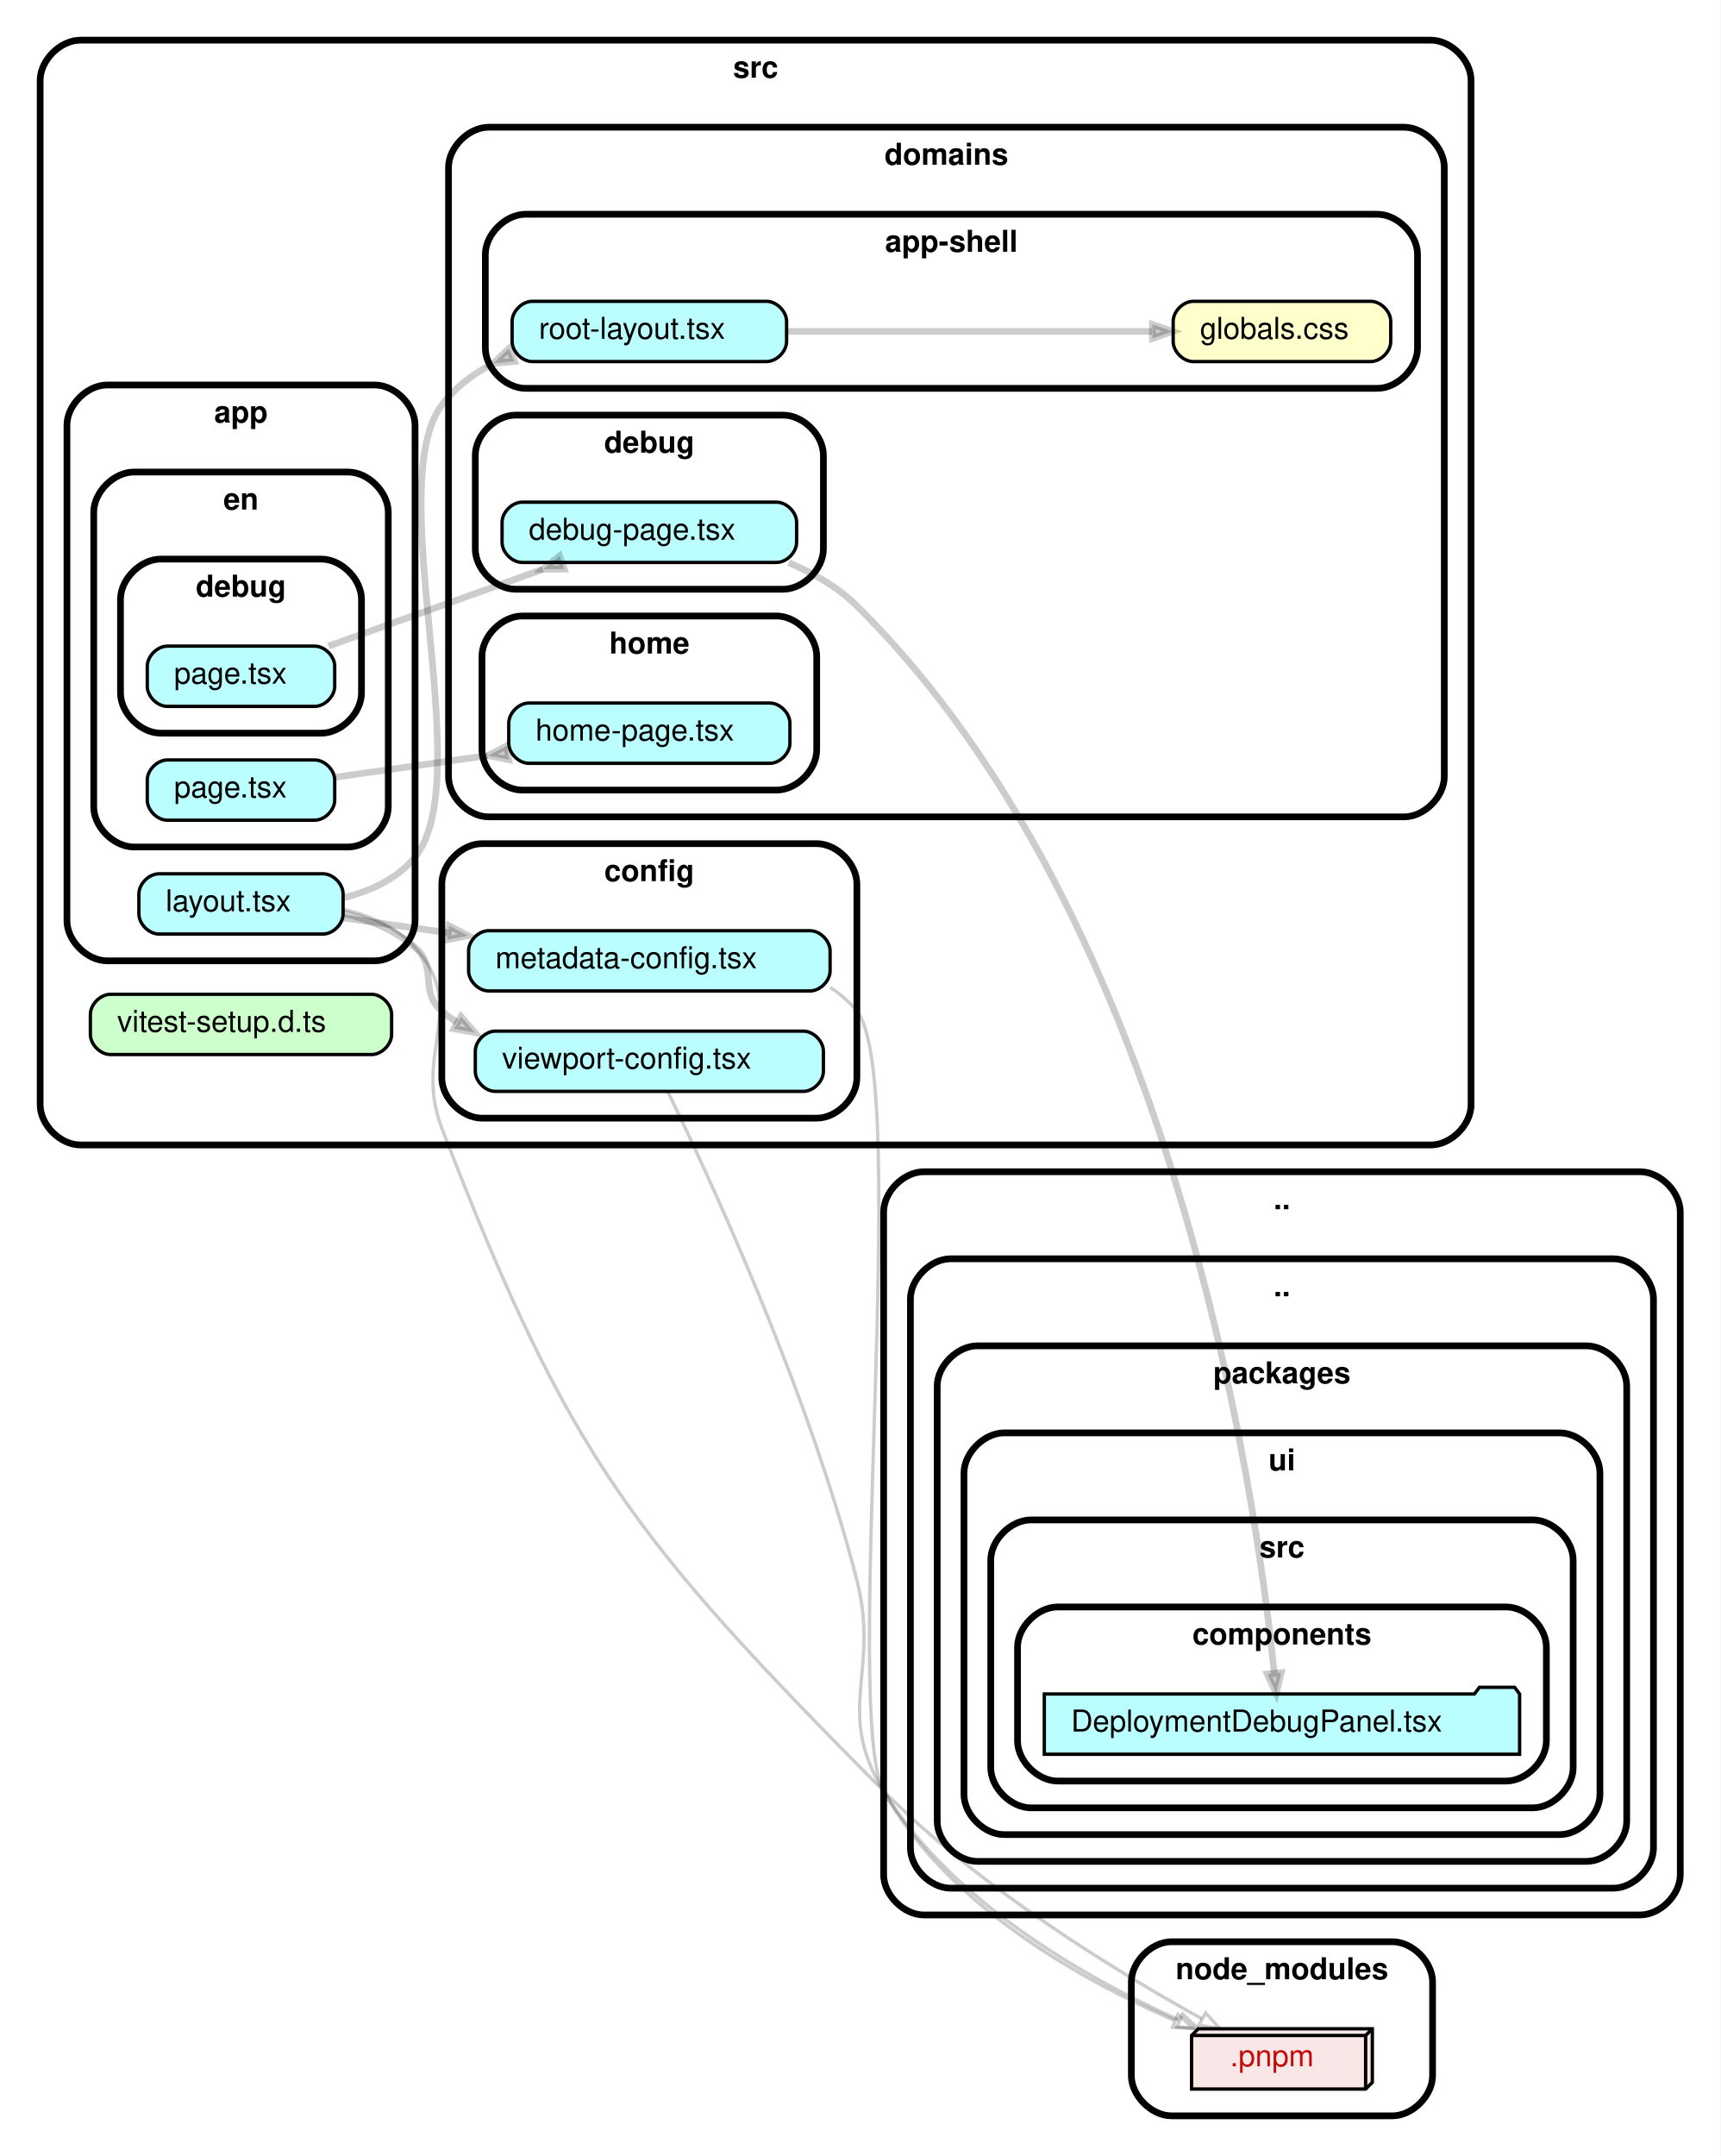
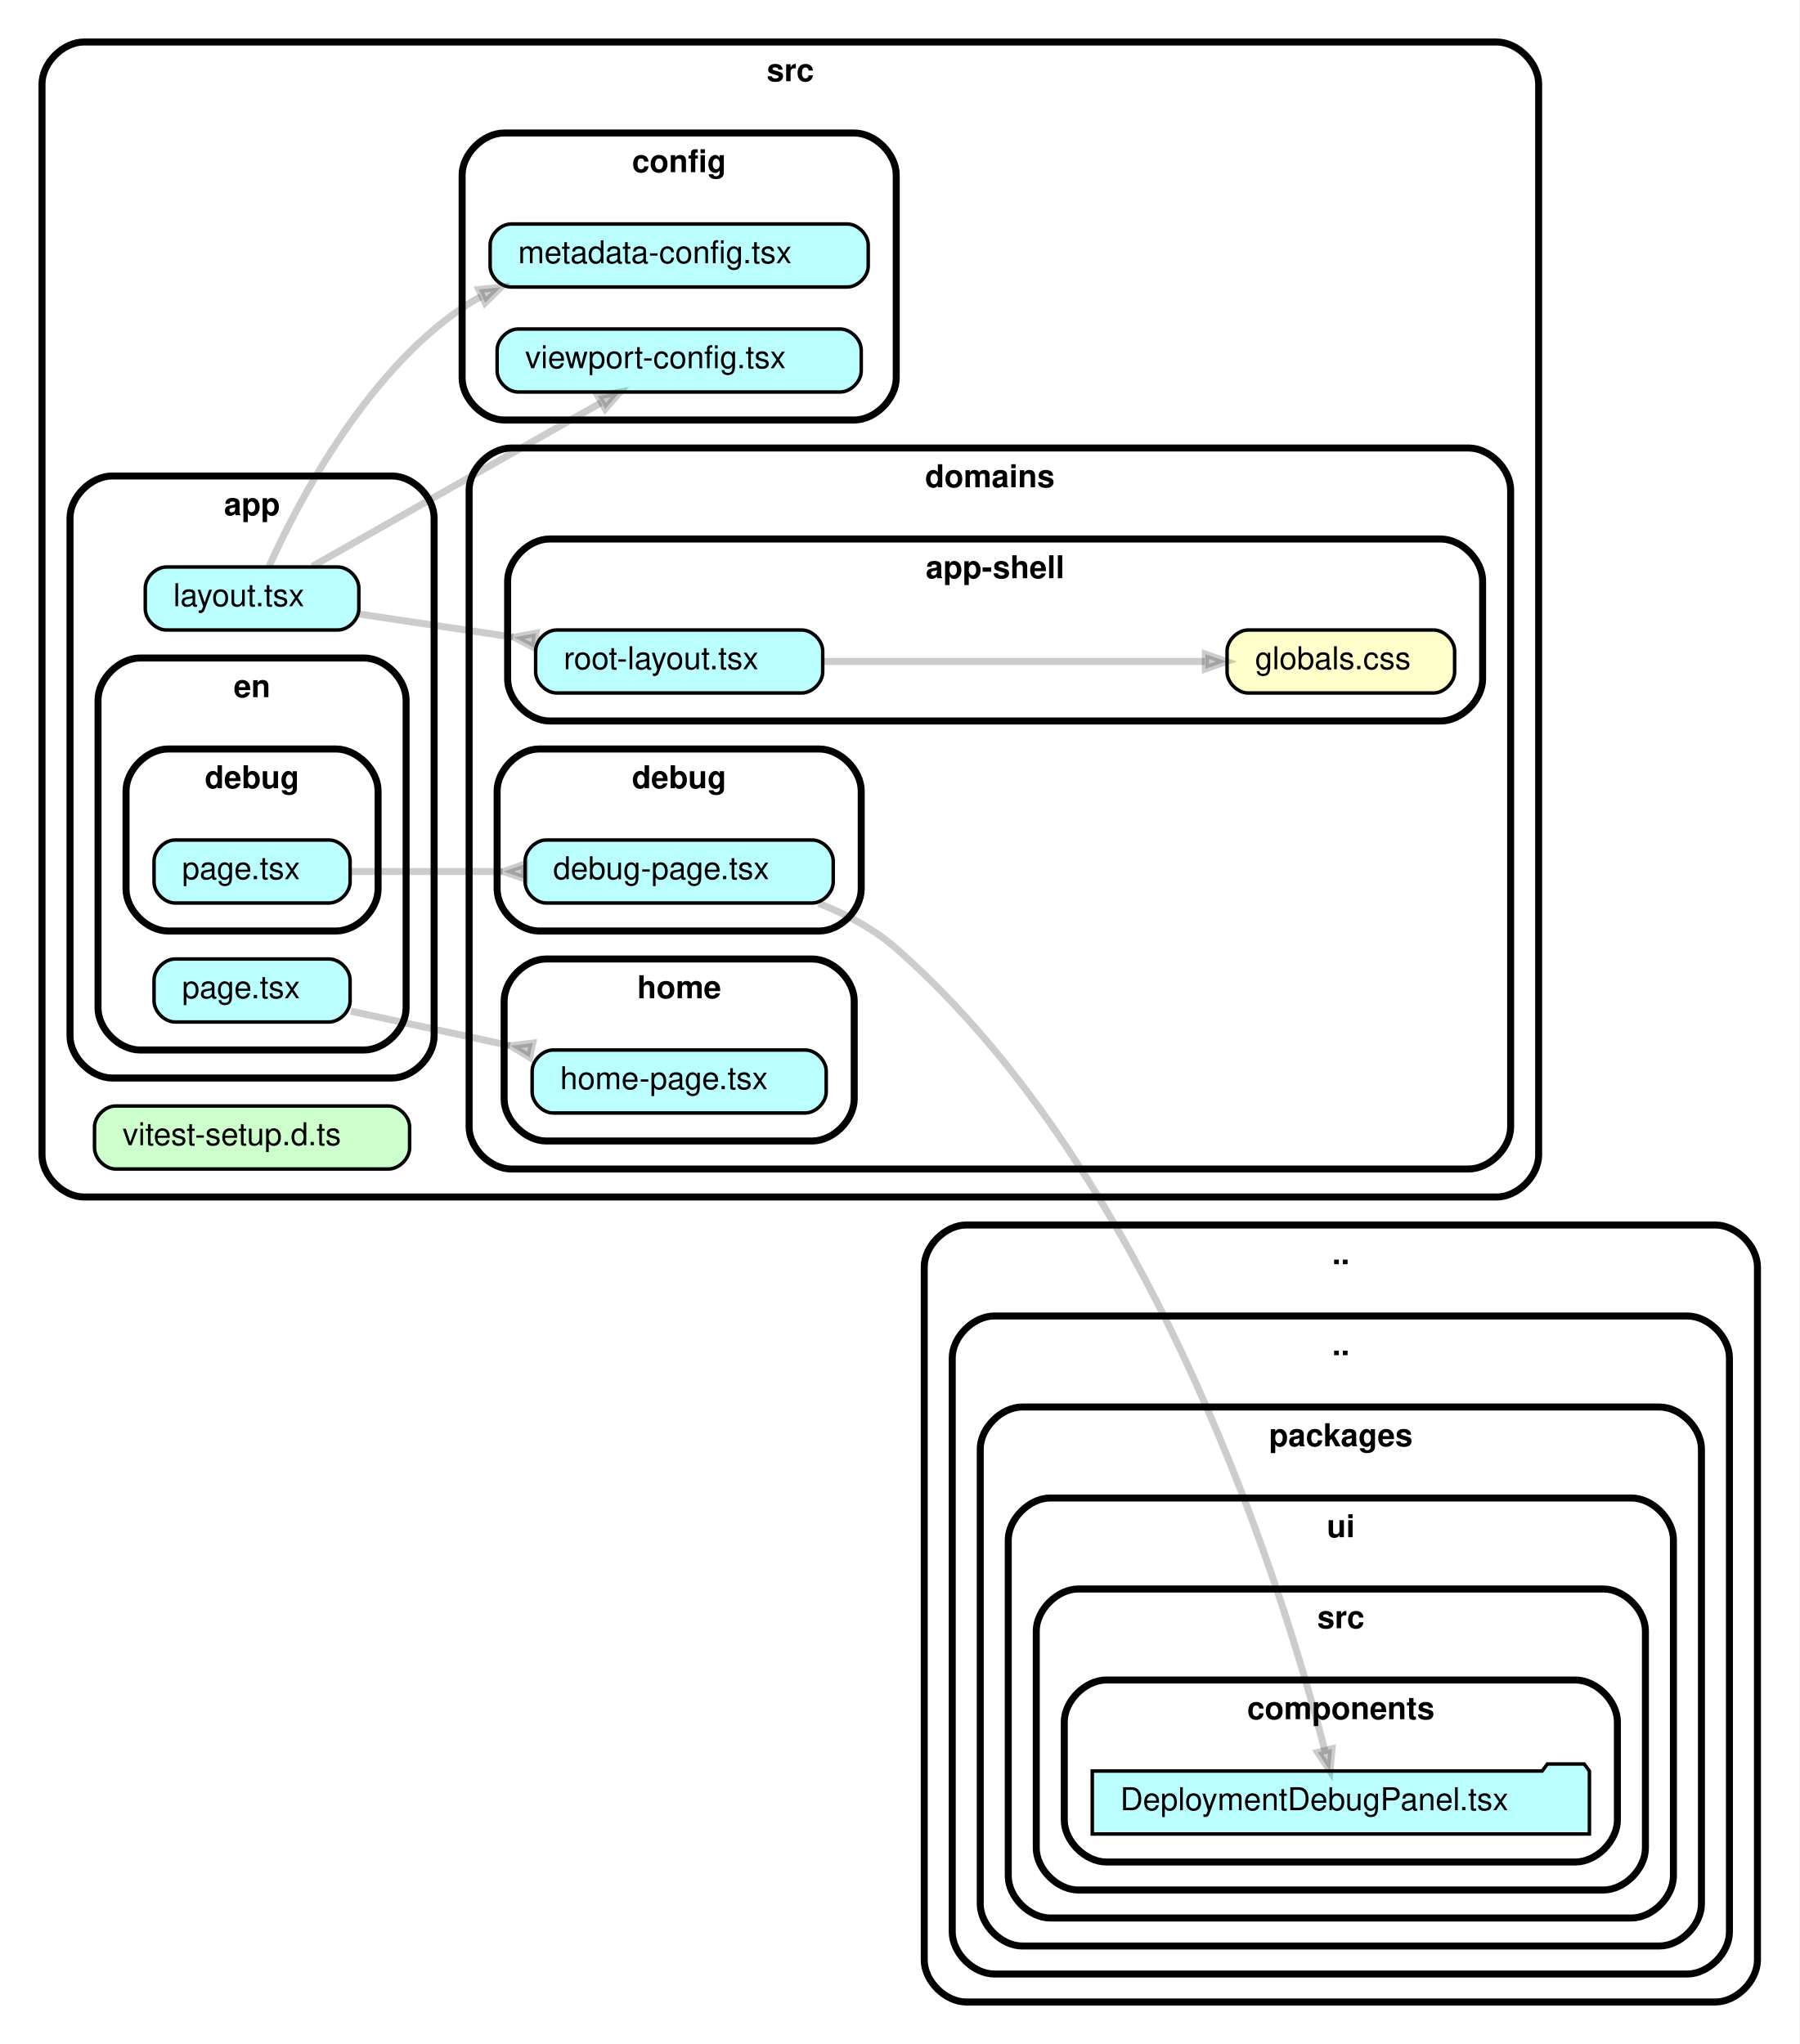
- <svg xmlns="http://www.w3.org/2000/svg" xmlns:xlink="http://www.w3.org/1999/xlink" width="514pt" height="644pt" viewBox="0.00 0.00 514.00 644.00">
-   <g id="graph0" class="graph" transform="scale(1 1) rotate(0) translate(4 640)">
-     <polygon fill="white" stroke="transparent" points="-4,4 -4,-640 510,-640 510,4 -4,4" />
+ <svg xmlns="http://www.w3.org/2000/svg" xmlns:xlink="http://www.w3.org/1999/xlink" width="514pt" height="584pt" viewBox="0.00 0.00 514.00 584.00">
+   <g id="graph0" class="graph" transform="scale(1 1) rotate(0) translate(4 580)">
+     <polygon fill="white" stroke="transparent" points="-4,4 -4,-580 510,-580 510,4 -4,4" />
    <g id="clust1" class="cluster">
-       <path fill="#ffffff" stroke="black" stroke-width="2" d="M272,-68C272,-68 486,-68 486,-68 492,-68 498,-74 498,-80 498,-80 498,-278 498,-278 498,-284 492,-290 486,-290 486,-290 272,-290 272,-290 266,-290 260,-284 260,-278 260,-278 260,-80 260,-80 260,-74 266,-68 272,-68" />
-       <text text-anchor="middle" x="379" y="-278.8" font-family="Helvetica,sans-Serif" font-weight="bold" font-size="9.00">..</text>
+       <path fill="#ffffff" stroke="black" stroke-width="2" d="M272,-8C272,-8 486,-8 486,-8 492,-8 498,-14 498,-20 498,-20 498,-218 498,-218 498,-224 492,-230 486,-230 486,-230 272,-230 272,-230 266,-230 260,-224 260,-218 260,-218 260,-20 260,-20 260,-14 266,-8 272,-8" />
+       <text text-anchor="middle" x="379" y="-218.8" font-family="Helvetica,sans-Serif" font-weight="bold" font-size="9.00">..</text>
    </g>
    <g id="clust2" class="cluster">
-       <path fill="#ffffff" stroke="black" stroke-width="2" d="M280,-76C280,-76 478,-76 478,-76 484,-76 490,-82 490,-88 490,-88 490,-252 490,-252 490,-258 484,-264 478,-264 478,-264 280,-264 280,-264 274,-264 268,-258 268,-252 268,-252 268,-88 268,-88 268,-82 274,-76 280,-76" />
-       <text text-anchor="middle" x="379" y="-252.8" font-family="Helvetica,sans-Serif" font-weight="bold" font-size="9.00">..</text>
+       <path fill="#ffffff" stroke="black" stroke-width="2" d="M280,-16C280,-16 478,-16 478,-16 484,-16 490,-22 490,-28 490,-28 490,-192 490,-192 490,-198 484,-204 478,-204 478,-204 280,-204 280,-204 274,-204 268,-198 268,-192 268,-192 268,-28 268,-28 268,-22 274,-16 280,-16" />
+       <text text-anchor="middle" x="379" y="-192.8" font-family="Helvetica,sans-Serif" font-weight="bold" font-size="9.00">..</text>
    </g>
    <g id="clust3" class="cluster">
-       <path fill="#ffffff" stroke="black" stroke-width="2" d="M288,-84C288,-84 470,-84 470,-84 476,-84 482,-90 482,-96 482,-96 482,-226 482,-226 482,-232 476,-238 470,-238 470,-238 288,-238 288,-238 282,-238 276,-232 276,-226 276,-226 276,-96 276,-96 276,-90 282,-84 288,-84" />
-       <text text-anchor="middle" x="379" y="-226.8" font-family="Helvetica,sans-Serif" font-weight="bold" font-size="9.00">packages</text>
+       <path fill="#ffffff" stroke="black" stroke-width="2" d="M288,-24C288,-24 470,-24 470,-24 476,-24 482,-30 482,-36 482,-36 482,-166 482,-166 482,-172 476,-178 470,-178 470,-178 288,-178 288,-178 282,-178 276,-172 276,-166 276,-166 276,-36 276,-36 276,-30 282,-24 288,-24" />
+       <text text-anchor="middle" x="379" y="-166.8" font-family="Helvetica,sans-Serif" font-weight="bold" font-size="9.00">packages</text>
    </g>
    <g id="clust4" class="cluster">
-       <path fill="#ffffff" stroke="black" stroke-width="2" d="M296,-92C296,-92 462,-92 462,-92 468,-92 474,-98 474,-104 474,-104 474,-200 474,-200 474,-206 468,-212 462,-212 462,-212 296,-212 296,-212 290,-212 284,-206 284,-200 284,-200 284,-104 284,-104 284,-98 290,-92 296,-92" />
-       <text text-anchor="middle" x="379" y="-200.8" font-family="Helvetica,sans-Serif" font-weight="bold" font-size="9.00">ui</text>
+       <path fill="#ffffff" stroke="black" stroke-width="2" d="M296,-32C296,-32 462,-32 462,-32 468,-32 474,-38 474,-44 474,-44 474,-140 474,-140 474,-146 468,-152 462,-152 462,-152 296,-152 296,-152 290,-152 284,-146 284,-140 284,-140 284,-44 284,-44 284,-38 290,-32 296,-32" />
+       <text text-anchor="middle" x="379" y="-140.8" font-family="Helvetica,sans-Serif" font-weight="bold" font-size="9.00">ui</text>
    </g>
    <g id="clust5" class="cluster">
-       <path fill="#ffffff" stroke="black" stroke-width="2" d="M304,-100C304,-100 454,-100 454,-100 460,-100 466,-106 466,-112 466,-112 466,-174 466,-174 466,-180 460,-186 454,-186 454,-186 304,-186 304,-186 298,-186 292,-180 292,-174 292,-174 292,-112 292,-112 292,-106 298,-100 304,-100" />
-       <text text-anchor="middle" x="379" y="-174.8" font-family="Helvetica,sans-Serif" font-weight="bold" font-size="9.00">src</text>
+       <path fill="#ffffff" stroke="black" stroke-width="2" d="M304,-40C304,-40 454,-40 454,-40 460,-40 466,-46 466,-52 466,-52 466,-114 466,-114 466,-120 460,-126 454,-126 454,-126 304,-126 304,-126 298,-126 292,-120 292,-114 292,-114 292,-52 292,-52 292,-46 298,-40 304,-40" />
+       <text text-anchor="middle" x="379" y="-114.8" font-family="Helvetica,sans-Serif" font-weight="bold" font-size="9.00">src</text>
    </g>
    <g id="clust6" class="cluster">
-       <path fill="#ffffff" stroke="black" stroke-width="2" d="M312,-108C312,-108 446,-108 446,-108 452,-108 458,-114 458,-120 458,-120 458,-148 458,-148 458,-154 452,-160 446,-160 446,-160 312,-160 312,-160 306,-160 300,-154 300,-148 300,-148 300,-120 300,-120 300,-114 306,-108 312,-108" />
-       <text text-anchor="middle" x="379" y="-148.8" font-family="Helvetica,sans-Serif" font-weight="bold" font-size="9.00">components</text>
+       <path fill="#ffffff" stroke="black" stroke-width="2" d="M312,-48C312,-48 446,-48 446,-48 452,-48 458,-54 458,-60 458,-60 458,-88 458,-88 458,-94 452,-100 446,-100 446,-100 312,-100 312,-100 306,-100 300,-94 300,-88 300,-88 300,-60 300,-60 300,-54 306,-48 312,-48" />
+       <text text-anchor="middle" x="379" y="-88.8" font-family="Helvetica,sans-Serif" font-weight="bold" font-size="9.00">components</text>
    </g>
    <g id="clust7" class="cluster">
-       <path fill="#ffffff" stroke="black" stroke-width="2" d="M346,-8C346,-8 412,-8 412,-8 418,-8 424,-14 424,-20 424,-20 424,-48 424,-48 424,-54 418,-60 412,-60 412,-60 346,-60 346,-60 340,-60 334,-54 334,-48 334,-48 334,-20 334,-20 334,-14 340,-8 346,-8" />
-       <text text-anchor="middle" x="379" y="-48.8" font-family="Helvetica,sans-Serif" font-weight="bold" font-size="9.00">node_modules</text>
+       <path fill="#ffffff" stroke="black" stroke-width="2" d="M20,-238C20,-238 423.5,-238 423.5,-238 429.5,-238 435.5,-244 435.5,-250 435.5,-250 435.5,-556 435.5,-556 435.5,-562 429.5,-568 423.5,-568 423.5,-568 20,-568 20,-568 14,-568 8,-562 8,-556 8,-556 8,-250 8,-250 8,-244 14,-238 20,-238" />
+       <text text-anchor="middle" x="221.75" y="-556.8" font-family="Helvetica,sans-Serif" font-weight="bold" font-size="9.00">src</text>
    </g>
    <g id="clust8" class="cluster">
-       <path fill="#ffffff" stroke="black" stroke-width="2" d="M20,-298C20,-298 423.5,-298 423.5,-298 429.5,-298 435.5,-304 435.5,-310 435.5,-310 435.5,-616 435.5,-616 435.5,-622 429.5,-628 423.5,-628 423.5,-628 20,-628 20,-628 14,-628 8,-622 8,-616 8,-616 8,-310 8,-310 8,-304 14,-298 20,-298" />
-       <text text-anchor="middle" x="221.75" y="-616.8" font-family="Helvetica,sans-Serif" font-weight="bold" font-size="9.00">src</text>
+       <path fill="#ffffff" stroke="black" stroke-width="2" d="M28,-272C28,-272 108,-272 108,-272 114,-272 120,-278 120,-284 120,-284 120,-432 120,-432 120,-438 114,-444 108,-444 108,-444 28,-444 28,-444 22,-444 16,-438 16,-432 16,-432 16,-284 16,-284 16,-278 22,-272 28,-272" />
+       <text text-anchor="middle" x="68" y="-432.8" font-family="Helvetica,sans-Serif" font-weight="bold" font-size="9.00">app</text>
    </g>
    <g id="clust9" class="cluster">
-       <path fill="#ffffff" stroke="black" stroke-width="2" d="M28,-353C28,-353 108,-353 108,-353 114,-353 120,-359 120,-365 120,-365 120,-513 120,-513 120,-519 114,-525 108,-525 108,-525 28,-525 28,-525 22,-525 16,-519 16,-513 16,-513 16,-365 16,-365 16,-359 22,-353 28,-353" />
-       <text text-anchor="middle" x="68" y="-513.8" font-family="Helvetica,sans-Serif" font-weight="bold" font-size="9.00">app</text>
+       <path fill="#ffffff" stroke="black" stroke-width="2" d="M36,-280C36,-280 100,-280 100,-280 106,-280 112,-286 112,-292 112,-292 112,-380 112,-380 112,-386 106,-392 100,-392 100,-392 36,-392 36,-392 30,-392 24,-386 24,-380 24,-380 24,-292 24,-292 24,-286 30,-280 36,-280" />
+       <text text-anchor="middle" x="68" y="-380.8" font-family="Helvetica,sans-Serif" font-weight="bold" font-size="9.00">en</text>
    </g>
    <g id="clust10" class="cluster">
-       <path fill="#ffffff" stroke="black" stroke-width="2" d="M36,-387C36,-387 100,-387 100,-387 106,-387 112,-393 112,-399 112,-399 112,-487 112,-487 112,-493 106,-499 100,-499 100,-499 36,-499 36,-499 30,-499 24,-493 24,-487 24,-487 24,-399 24,-399 24,-393 30,-387 36,-387" />
-       <text text-anchor="middle" x="68" y="-487.8" font-family="Helvetica,sans-Serif" font-weight="bold" font-size="9.00">en</text>
+       <path fill="#ffffff" stroke="black" stroke-width="2" d="M44,-314C44,-314 92,-314 92,-314 98,-314 104,-320 104,-326 104,-326 104,-354 104,-354 104,-360 98,-366 92,-366 92,-366 44,-366 44,-366 38,-366 32,-360 32,-354 32,-354 32,-326 32,-326 32,-320 38,-314 44,-314" />
+       <text text-anchor="middle" x="68" y="-354.8" font-family="Helvetica,sans-Serif" font-weight="bold" font-size="9.00">debug</text>
    </g>
    <g id="clust11" class="cluster">
-       <path fill="#ffffff" stroke="black" stroke-width="2" d="M44,-421C44,-421 92,-421 92,-421 98,-421 104,-427 104,-433 104,-433 104,-461 104,-461 104,-467 98,-473 92,-473 92,-473 44,-473 44,-473 38,-473 32,-467 32,-461 32,-461 32,-433 32,-433 32,-427 38,-421 44,-421" />
-       <text text-anchor="middle" x="68" y="-461.8" font-family="Helvetica,sans-Serif" font-weight="bold" font-size="9.00">debug</text>
+       <path fill="#ffffff" stroke="black" stroke-width="2" d="M140,-460C140,-460 240,-460 240,-460 246,-460 252,-466 252,-472 252,-472 252,-530 252,-530 252,-536 246,-542 240,-542 240,-542 140,-542 140,-542 134,-542 128,-536 128,-530 128,-530 128,-472 128,-472 128,-466 134,-460 140,-460" />
+       <text text-anchor="middle" x="190" y="-530.8" font-family="Helvetica,sans-Serif" font-weight="bold" font-size="9.00">config</text>
    </g>
    <g id="clust12" class="cluster">
-       <path fill="#ffffff" stroke="black" stroke-width="2" d="M140,-306C140,-306 240,-306 240,-306 246,-306 252,-312 252,-318 252,-318 252,-376 252,-376 252,-382 246,-388 240,-388 240,-388 140,-388 140,-388 134,-388 128,-382 128,-376 128,-376 128,-318 128,-318 128,-312 134,-306 140,-306" />
-       <text text-anchor="middle" x="190" y="-376.8" font-family="Helvetica,sans-Serif" font-weight="bold" font-size="9.00">config</text>
+       <path fill="#ffffff" stroke="black" stroke-width="2" d="M142,-246C142,-246 415.5,-246 415.5,-246 421.5,-246 427.5,-252 427.5,-258 427.5,-258 427.5,-440 427.5,-440 427.5,-446 421.5,-452 415.5,-452 415.5,-452 142,-452 142,-452 136,-452 130,-446 130,-440 130,-440 130,-258 130,-258 130,-252 136,-246 142,-246" />
+       <text text-anchor="middle" x="278.75" y="-440.8" font-family="Helvetica,sans-Serif" font-weight="bold" font-size="9.00">domains</text>
    </g>
    <g id="clust13" class="cluster">
-       <path fill="#ffffff" stroke="black" stroke-width="2" d="M142,-396C142,-396 415.5,-396 415.5,-396 421.5,-396 427.5,-402 427.5,-408 427.5,-408 427.5,-590 427.5,-590 427.5,-596 421.5,-602 415.5,-602 415.5,-602 142,-602 142,-602 136,-602 130,-596 130,-590 130,-590 130,-408 130,-408 130,-402 136,-396 142,-396" />
-       <text text-anchor="middle" x="278.75" y="-590.8" font-family="Helvetica,sans-Serif" font-weight="bold" font-size="9.00">domains</text>
+       <path fill="#ffffff" stroke="black" stroke-width="2" d="M153,-374C153,-374 407.5,-374 407.5,-374 413.5,-374 419.5,-380 419.5,-386 419.5,-386 419.5,-414 419.5,-414 419.5,-420 413.5,-426 407.5,-426 407.5,-426 153,-426 153,-426 147,-426 141,-420 141,-414 141,-414 141,-386 141,-386 141,-380 147,-374 153,-374" />
+       <text text-anchor="middle" x="280.25" y="-414.8" font-family="Helvetica,sans-Serif" font-weight="bold" font-size="9.00">app-shell</text>
    </g>
    <g id="clust14" class="cluster">
-       <path fill="#ffffff" stroke="black" stroke-width="2" d="M153,-524C153,-524 407.5,-524 407.5,-524 413.5,-524 419.5,-530 419.5,-536 419.5,-536 419.5,-564 419.5,-564 419.5,-570 413.5,-576 407.5,-576 407.5,-576 153,-576 153,-576 147,-576 141,-570 141,-564 141,-564 141,-536 141,-536 141,-530 147,-524 153,-524" />
-       <text text-anchor="middle" x="280.25" y="-564.8" font-family="Helvetica,sans-Serif" font-weight="bold" font-size="9.00">app-shell</text>
+       <path fill="#ffffff" stroke="black" stroke-width="2" d="M150,-314C150,-314 230,-314 230,-314 236,-314 242,-320 242,-326 242,-326 242,-354 242,-354 242,-360 236,-366 230,-366 230,-366 150,-366 150,-366 144,-366 138,-360 138,-354 138,-354 138,-326 138,-326 138,-320 144,-314 150,-314" />
+       <text text-anchor="middle" x="190" y="-354.8" font-family="Helvetica,sans-Serif" font-weight="bold" font-size="9.00">debug</text>
    </g>
    <g id="clust15" class="cluster">
-       <path fill="#ffffff" stroke="black" stroke-width="2" d="M150,-464C150,-464 230,-464 230,-464 236,-464 242,-470 242,-476 242,-476 242,-504 242,-504 242,-510 236,-516 230,-516 230,-516 150,-516 150,-516 144,-516 138,-510 138,-504 138,-504 138,-476 138,-476 138,-470 144,-464 150,-464" />
-       <text text-anchor="middle" x="190" y="-504.8" font-family="Helvetica,sans-Serif" font-weight="bold" font-size="9.00">debug</text>
-     </g>
-     <g id="clust16" class="cluster">
-       <path fill="#ffffff" stroke="black" stroke-width="2" d="M152,-404C152,-404 228,-404 228,-404 234,-404 240,-410 240,-416 240,-416 240,-444 240,-444 240,-450 234,-456 228,-456 228,-456 152,-456 152,-456 146,-456 140,-450 140,-444 140,-444 140,-416 140,-416 140,-410 146,-404 152,-404" />
-       <text text-anchor="middle" x="190" y="-444.8" font-family="Helvetica,sans-Serif" font-weight="bold" font-size="9.00">home</text>
+       <path fill="#ffffff" stroke="black" stroke-width="2" d="M152,-254C152,-254 228,-254 228,-254 234,-254 240,-260 240,-266 240,-266 240,-294 240,-294 240,-300 234,-306 228,-306 228,-306 152,-306 152,-306 146,-306 140,-300 140,-294 140,-294 140,-266 140,-266 140,-260 146,-254 152,-254" />
+       <text text-anchor="middle" x="190" y="-294.8" font-family="Helvetica,sans-Serif" font-weight="bold" font-size="9.00">home</text>
    </g>
    <g id="node1" class="node">
      <g id="a_node1">
        <a xlink:href="../../packages/ui/src/components/DeploymentDebugPanel.tsx" xlink:title="DeploymentDebugPanel.tsx">
-           <polygon fill="#bbfeff" stroke="black" points="450,-134 448.5,-136 438,-136 436.5,-134 308,-134 308,-116 450,-116 450,-134" />
-           <text text-anchor="start" x="316" y="-122.8" font-family="Helvetica,sans-Serif" font-size="9.00">DeploymentDebugPanel.tsx</text>
+           <polygon fill="#bbfeff" stroke="black" points="450,-74 448.5,-76 438,-76 436.5,-74 308,-74 308,-56 450,-56 450,-74" />
+           <text text-anchor="start" x="316" y="-62.8" font-family="Helvetica,sans-Serif" font-size="9.00">DeploymentDebugPanel.tsx</text>
        </a>
      </g>
    </g>
    <g id="node2" class="node">
      <g id="a_node2">
-         <a xlink:href="https://www.npmjs.com/package/.pnpm" xlink:title=".pnpm">
-           <polygon fill="#c40b0a" fill-opacity="0.102" stroke="black" points="406,-34 354,-34 352,-32 352,-16 404,-16 406,-18 406,-34" />
-           <polyline fill="none" stroke="black" points="404,-32 352,-32 " />
-           <polyline fill="none" stroke="black" points="404,-32 404,-16 " />
-           <polyline fill="none" stroke="black" points="404,-32 406,-34 " />
-           <text text-anchor="start" x="363.5" y="-22.8" font-family="Helvetica,sans-Serif" font-size="9.00" fill="#c40b0a">.pnpm</text>
+         <a xlink:href="src/app/en/debug/page.tsx" xlink:title="page.tsx">
+           <path fill="#bbfeff" stroke="black" d="M90,-340C90,-340 46,-340 46,-340 43,-340 40,-337 40,-334 40,-334 40,-328 40,-328 40,-325 43,-322 46,-322 46,-322 90,-322 90,-322 93,-322 96,-325 96,-328 96,-328 96,-334 96,-334 96,-337 93,-340 90,-340" />
+           <text text-anchor="start" x="48" y="-328.8" font-family="Helvetica,sans-Serif" font-size="9.00">page.tsx</text>
        </a>
      </g>
    </g>
    <g id="node3" class="node">
      <g id="a_node3">
-         <a xlink:href="src/app/en/debug/page.tsx" xlink:title="page.tsx">
-           <path fill="#bbfeff" stroke="black" d="M90,-447C90,-447 46,-447 46,-447 43,-447 40,-444 40,-441 40,-441 40,-435 40,-435 40,-432 43,-429 46,-429 46,-429 90,-429 90,-429 93,-429 96,-432 96,-435 96,-435 96,-441 96,-441 96,-444 93,-447 90,-447" />
-           <text text-anchor="start" x="48" y="-435.8" font-family="Helvetica,sans-Serif" font-size="9.00">page.tsx</text>
-         </a>
-       </g>
-     </g>
-     <g id="node4" class="node">
-       <g id="a_node4">
        <a xlink:href="src/domains/debug/debug-page.tsx" xlink:title="debug-page.tsx">
-           <path fill="#bbfeff" stroke="black" d="M228,-490C228,-490 152,-490 152,-490 149,-490 146,-487 146,-484 146,-484 146,-478 146,-478 146,-475 149,-472 152,-472 152,-472 228,-472 228,-472 231,-472 234,-475 234,-478 234,-478 234,-484 234,-484 234,-487 231,-490 228,-490" />
-           <text text-anchor="start" x="154" y="-478.8" font-family="Helvetica,sans-Serif" font-size="9.00">debug-page.tsx</text>
+           <path fill="#bbfeff" stroke="black" d="M228,-340C228,-340 152,-340 152,-340 149,-340 146,-337 146,-334 146,-334 146,-328 146,-328 146,-325 149,-322 152,-322 152,-322 228,-322 228,-322 231,-322 234,-325 234,-328 234,-328 234,-334 234,-334 234,-337 231,-340 228,-340" />
+           <text text-anchor="start" x="154" y="-328.8" font-family="Helvetica,sans-Serif" font-size="9.00">debug-page.tsx</text>
        </a>
      </g>
    </g>
    <g id="edge1" class="edge">
-       <path fill="none" stroke="#000000" stroke-width="2" stroke-opacity="0.2" d="M94.16,-447.01C112.8,-453.69 138.3,-462.83 158.17,-469.95" />
-       <polygon fill="#000000" fill-opacity="0.2" stroke="#000000" stroke-width="2" stroke-opacity="0.2" points="163.17,-473.97 158.23,-469.97 164.59,-470.02 163.17,-473.97" />
+       <path fill="none" stroke="#000000" stroke-width="2" stroke-opacity="0.2" d="M96.23,-331C109.06,-331 124.77,-331 139.59,-331" />
+       <polygon fill="#000000" fill-opacity="0.2" stroke="#000000" stroke-width="2" stroke-opacity="0.2" points="145.87,-333.1 139.87,-331 145.87,-328.9 145.87,-333.1" />
    </g>
-     <g id="edge10" class="edge">
-       <path fill="none" stroke="#000000" stroke-width="2" stroke-opacity="0.2" d="M231.61,-471.93C239.08,-468.8 246.31,-464.61 252,-459 347.25,-365.14 371.45,-192.22 376.7,-140.2" />
-       <polygon fill="#000000" fill-opacity="0.2" stroke="#000000" stroke-width="2" stroke-opacity="0.2" points="378.79,-140.37 377.27,-134.2 374.61,-139.97 378.79,-140.37" />
+     <g id="edge7" class="edge">
+       <path fill="none" stroke="#000000" stroke-width="2" stroke-opacity="0.2" d="M229.84,-321.91C237.79,-318.76 245.65,-314.57 252,-309 327,-243.21 363.58,-121.94 374.43,-79.85" />
+       <polygon fill="#000000" fill-opacity="0.2" stroke="#000000" stroke-width="2" stroke-opacity="0.2" points="376.47,-80.35 375.9,-74.01 372.4,-79.32 376.47,-80.35" />
+     </g>
+     <g id="node4" class="node">
+       <g id="a_node4">
+         <a xlink:href="src/app/en/page.tsx" xlink:title="page.tsx">
+           <path fill="#bbfeff" stroke="black" d="M90,-306C90,-306 46,-306 46,-306 43,-306 40,-303 40,-300 40,-300 40,-294 40,-294 40,-291 43,-288 46,-288 46,-288 90,-288 90,-288 93,-288 96,-291 96,-294 96,-294 96,-300 96,-300 96,-303 93,-306 90,-306" />
+           <text text-anchor="start" x="48" y="-294.8" font-family="Helvetica,sans-Serif" font-size="9.00">page.tsx</text>
+         </a>
+       </g>
    </g>
    <g id="node5" class="node">
      <g id="a_node5">
-         <a xlink:href="src/app/en/page.tsx" xlink:title="page.tsx">
-           <path fill="#bbfeff" stroke="black" d="M90,-413C90,-413 46,-413 46,-413 43,-413 40,-410 40,-407 40,-407 40,-401 40,-401 40,-398 43,-395 46,-395 46,-395 90,-395 90,-395 93,-395 96,-398 96,-401 96,-401 96,-407 96,-407 96,-410 93,-413 90,-413" />
-           <text text-anchor="start" x="48" y="-401.8" font-family="Helvetica,sans-Serif" font-size="9.00">page.tsx</text>
-         </a>
-       </g>
-     </g>
-     <g id="node6" class="node">
-       <g id="a_node6">
        <a xlink:href="src/domains/home/home-page.tsx" xlink:title="home-page.tsx">
-           <path fill="#bbfeff" stroke="black" d="M226,-430C226,-430 154,-430 154,-430 151,-430 148,-427 148,-424 148,-424 148,-418 148,-418 148,-415 151,-412 154,-412 154,-412 226,-412 226,-412 229,-412 232,-415 232,-418 232,-418 232,-424 232,-424 232,-427 229,-430 226,-430" />
-           <text text-anchor="start" x="156" y="-418.8" font-family="Helvetica,sans-Serif" font-size="9.00">home-page.tsx</text>
+           <path fill="#bbfeff" stroke="black" d="M226,-280C226,-280 154,-280 154,-280 151,-280 148,-277 148,-274 148,-274 148,-268 148,-268 148,-265 151,-262 154,-262 154,-262 226,-262 226,-262 229,-262 232,-265 232,-268 232,-268 232,-274 232,-274 232,-277 229,-280 226,-280" />
+           <text text-anchor="start" x="156" y="-268.8" font-family="Helvetica,sans-Serif" font-size="9.00">home-page.tsx</text>
        </a>
      </g>
    </g>
    <g id="edge2" class="edge">
-       <path fill="none" stroke="#000000" stroke-width="2" stroke-opacity="0.2" d="M96.23,-407.86C109.66,-409.76 126.25,-412.11 141.67,-414.3" />
-       <polygon fill="#000000" fill-opacity="0.2" stroke="#000000" stroke-width="2" stroke-opacity="0.2" points="147.44,-417.23 141.8,-414.31 148.03,-413.08 147.44,-417.23" />
+       <path fill="none" stroke="#000000" stroke-width="2" stroke-opacity="0.2" d="M96.23,-291.1C109.66,-288.19 126.25,-284.6 141.67,-281.25" />
+       <polygon fill="#000000" fill-opacity="0.2" stroke="#000000" stroke-width="2" stroke-opacity="0.2" points="148.18,-281.99 141.88,-281.21 147.29,-277.89 148.18,-281.99" />
+     </g>
+     <g id="node6" class="node">
+       <g id="a_node6">
+         <a xlink:href="src/app/layout.tsx" xlink:title="layout.tsx">
+           <path fill="#bbfeff" stroke="black" d="M92.5,-418C92.5,-418 43.5,-418 43.5,-418 40.5,-418 37.5,-415 37.5,-412 37.5,-412 37.5,-406 37.5,-406 37.5,-403 40.5,-400 43.5,-400 43.5,-400 92.5,-400 92.5,-400 95.5,-400 98.5,-403 98.5,-406 98.5,-406 98.5,-412 98.5,-412 98.5,-415 95.5,-418 92.5,-418" />
+           <text text-anchor="start" x="45.5" y="-406.8" font-family="Helvetica,sans-Serif" font-size="9.00">layout.tsx</text>
+         </a>
+       </g>
    </g>
    <g id="node7" class="node">
      <g id="a_node7">
-         <a xlink:href="src/app/layout.tsx" xlink:title="layout.tsx">
-           <path fill="#bbfeff" stroke="black" d="M92.5,-379C92.5,-379 43.5,-379 43.5,-379 40.5,-379 37.5,-376 37.5,-373 37.5,-373 37.5,-367 37.5,-367 37.5,-364 40.5,-361 43.5,-361 43.5,-361 92.5,-361 92.5,-361 95.5,-361 98.5,-364 98.5,-367 98.5,-367 98.5,-373 98.5,-373 98.5,-376 95.5,-379 92.5,-379" />
-           <text text-anchor="start" x="45.5" y="-367.8" font-family="Helvetica,sans-Serif" font-size="9.00">layout.tsx</text>
+         <a xlink:href="src/config/metadata-config.tsx" xlink:title="metadata-config.tsx">
+           <path fill="#bbfeff" stroke="black" d="M238,-516C238,-516 142,-516 142,-516 139,-516 136,-513 136,-510 136,-510 136,-504 136,-504 136,-501 139,-498 142,-498 142,-498 238,-498 238,-498 241,-498 244,-501 244,-504 244,-504 244,-510 244,-510 244,-513 241,-516 238,-516" />
+           <text text-anchor="start" x="144" y="-504.8" font-family="Helvetica,sans-Serif" font-size="9.00">metadata-config.tsx</text>
+         </a>
+       </g>
+     </g>
+     <g id="edge3" class="edge">
+       <path fill="none" stroke="#000000" stroke-width="2" stroke-opacity="0.2" d="M72.83,-418.12C80.58,-435.38 99.78,-472.82 128,-492 129.71,-493.16 131.51,-494.24 133.36,-495.23" />
+       <polygon fill="#000000" fill-opacity="0.2" stroke="#000000" stroke-width="2" stroke-opacity="0.2" points="132.77,-497.27 139.09,-497.96 134.58,-493.48 132.77,-497.27" />
+     </g>
+     <g id="node8" class="node">
+       <g id="a_node8">
+         <a xlink:href="src/config/viewport-config.tsx" xlink:title="viewport-config.tsx">
+           <path fill="#bbfeff" stroke="black" d="M236,-486C236,-486 144,-486 144,-486 141,-486 138,-483 138,-480 138,-480 138,-474 138,-474 138,-471 141,-468 144,-468 144,-468 236,-468 236,-468 239,-468 242,-471 242,-474 242,-474 242,-480 242,-480 242,-483 239,-486 236,-486" />
+           <text text-anchor="start" x="146" y="-474.8" font-family="Helvetica,sans-Serif" font-size="9.00">viewport-config.tsx</text>
+         </a>
+       </g>
+     </g>
+     <g id="edge4" class="edge">
+       <path fill="none" stroke="#000000" stroke-width="2" stroke-opacity="0.2" d="M85.18,-418.17C106.51,-430.25 144.06,-451.53 167.68,-464.92" />
+       <polygon fill="#000000" fill-opacity="0.2" stroke="#000000" stroke-width="2" stroke-opacity="0.2" points="166.82,-466.84 173.07,-467.97 168.89,-463.19 166.82,-466.84" />
+     </g>
+     <g id="node9" class="node">
+       <g id="a_node9">
+         <a xlink:href="src/domains/app-shell/root-layout.tsx" xlink:title="root-layout.tsx">
+           <path fill="#bbfeff" stroke="black" d="M225,-400C225,-400 155,-400 155,-400 152,-400 149,-397 149,-394 149,-394 149,-388 149,-388 149,-385 152,-382 155,-382 155,-382 225,-382 225,-382 228,-382 231,-385 231,-388 231,-388 231,-394 231,-394 231,-397 228,-400 225,-400" />
+           <text text-anchor="start" x="157" y="-388.8" font-family="Helvetica,sans-Serif" font-size="9.00">root-layout.tsx</text>
+         </a>
+       </g>
+     </g>
+     <g id="edge5" class="edge">
+       <path fill="none" stroke="#000000" stroke-width="2" stroke-opacity="0.2" d="M98.66,-404.55C111.9,-402.56 127.82,-400.18 142.57,-397.96" />
+       <polygon fill="#000000" fill-opacity="0.2" stroke="#000000" stroke-width="2" stroke-opacity="0.2" points="149.13,-399.1 142.88,-397.92 148.5,-394.95 149.13,-399.1" />
+     </g>
+     <g id="node10" class="node">
+       <g id="a_node10">
+         <a xlink:href="src/domains/app-shell/globals.css" xlink:title="globals.css">
+           <path fill="#ffffcc" stroke="black" d="M405.5,-400C405.5,-400 352.5,-400 352.5,-400 349.5,-400 346.5,-397 346.5,-394 346.5,-394 346.5,-388 346.5,-388 346.5,-385 349.5,-382 352.5,-382 352.5,-382 405.5,-382 405.5,-382 408.5,-382 411.5,-385 411.5,-388 411.5,-388 411.5,-394 411.5,-394 411.5,-397 408.5,-400 405.5,-400" />
+           <text text-anchor="start" x="354.5" y="-388.8" font-family="Helvetica,sans-Serif" font-size="9.00">globals.css</text>
        </a>
      </g>
    </g>
    <g id="edge6" class="edge">
-       <path fill="none" stroke="#000000" stroke-opacity="0.2" d="M98.57,-368.39C106.55,-366.52 114.49,-363.11 120,-357 136.25,-338.99 119.28,-325.64 128,-303 166,-204.3 185.51,-180.08 260,-105 288.85,-75.93 329.71,-51.01 355,-37.03" />
-       <polygon fill="none" stroke="#000000" stroke-opacity="0.2" points="356.2,-38.76 360.45,-34.04 354.18,-35.08 356.2,-38.76" />
-     </g>
-     <g id="node8" class="node">
-       <g id="a_node8">
-         <a xlink:href="src/config/metadata-config.tsx" xlink:title="metadata-config.tsx">
-           <path fill="#bbfeff" stroke="black" d="M238,-362C238,-362 142,-362 142,-362 139,-362 136,-359 136,-356 136,-356 136,-350 136,-350 136,-347 139,-344 142,-344 142,-344 238,-344 238,-344 241,-344 244,-347 244,-350 244,-350 244,-356 244,-356 244,-359 241,-362 238,-362" />
-           <text text-anchor="start" x="144" y="-350.8" font-family="Helvetica,sans-Serif" font-size="9.00">metadata-config.tsx</text>
-         </a>
-       </g>
-     </g>
-     <g id="edge3" class="edge">
-       <path fill="none" stroke="#000000" stroke-width="2" stroke-opacity="0.2" d="M98.66,-365.8C108.15,-364.45 119.01,-362.92 129.83,-361.38" />
-       <polygon fill="#000000" fill-opacity="0.2" stroke="#000000" stroke-width="2" stroke-opacity="0.2" points="130.19,-363.45 135.83,-360.53 129.6,-359.29 130.19,-363.45" />
-     </g>
-     <g id="node9" class="node">
-       <g id="a_node9">
-         <a xlink:href="src/config/viewport-config.tsx" xlink:title="viewport-config.tsx">
-           <path fill="#bbfeff" stroke="black" d="M236,-332C236,-332 144,-332 144,-332 141,-332 138,-329 138,-326 138,-326 138,-320 138,-320 138,-317 141,-314 144,-314 144,-314 236,-314 236,-314 239,-314 242,-317 242,-320 242,-320 242,-326 242,-326 242,-329 239,-332 236,-332" />
-           <text text-anchor="start" x="146" y="-320.8" font-family="Helvetica,sans-Serif" font-size="9.00">viewport-config.tsx</text>
-         </a>
-       </g>
-     </g>
-     <g id="edge4" class="edge">
-       <path fill="none" stroke="#000000" stroke-width="2" stroke-opacity="0.2" d="M98.72,-367.2C106.34,-365.28 114.05,-362.13 120,-357 126.94,-351.02 121.03,-343.95 128,-338 129.4,-336.81 130.88,-335.7 132.42,-334.69" />
-       <polygon fill="#000000" fill-opacity="0.2" stroke="#000000" stroke-width="2" stroke-opacity="0.2" points="133.74,-336.35 137.89,-331.55 131.65,-332.71 133.74,-336.35" />
-     </g>
-     <g id="node10" class="node">
-       <g id="a_node10">
-         <a xlink:href="src/domains/app-shell/root-layout.tsx" xlink:title="root-layout.tsx">
-           <path fill="#bbfeff" stroke="black" d="M225,-550C225,-550 155,-550 155,-550 152,-550 149,-547 149,-544 149,-544 149,-538 149,-538 149,-535 152,-532 155,-532 155,-532 225,-532 225,-532 228,-532 231,-535 231,-538 231,-538 231,-544 231,-544 231,-547 228,-550 225,-550" />
-           <text text-anchor="start" x="157" y="-538.8" font-family="Helvetica,sans-Serif" font-size="9.00">root-layout.tsx</text>
-         </a>
-       </g>
-     </g>
-     <g id="edge5" class="edge">
-       <path fill="none" stroke="#000000" stroke-width="2" stroke-opacity="0.2" d="M98.69,-371.86C106.77,-373.86 114.74,-377.51 120,-384 138.92,-407.35 110.01,-494.93 128,-519 131.97,-524.32 137.35,-528.35 143.28,-531.41" />
-       <polygon fill="#000000" fill-opacity="0.2" stroke="#000000" stroke-width="2" stroke-opacity="0.2" points="147.98,-535.87 143.39,-531.46 149.72,-532.05 147.98,-535.87" />
-     </g>
-     <g id="edge7" class="edge">
-       <path fill="none" stroke="#000000" stroke-opacity="0.2" d="M244.06,-345.04C247.03,-343.12 249.73,-340.79 252,-338 268.33,-317.89 247.47,-127.67 260,-105 278.71,-71.12 318.6,-48.78 346.8,-36.52" />
-       <polygon fill="none" stroke="#000000" stroke-opacity="0.2" points="347.92,-38.33 352.63,-34.06 346.29,-34.46 347.92,-38.33" />
-     </g>
-     <g id="edge8" class="edge">
-       <path fill="none" stroke="#000000" stroke-opacity="0.2" d="M195.55,-313.83C207.03,-290.28 237.3,-225.43 252,-168 259,-140.66 245.23,-129.05 260,-105 280.43,-71.72 320.5,-49.08 348.24,-36.6" />
-       <polygon fill="none" stroke="#000000" stroke-opacity="0.2" points="349.31,-38.42 353.96,-34.09 347.62,-34.57 349.31,-38.42" />
+       <path fill="none" stroke="#000000" stroke-width="2" stroke-opacity="0.2" d="M231.12,-391C263.41,-391 308.49,-391 340.16,-391" />
+       <polygon fill="#000000" fill-opacity="0.2" stroke="#000000" stroke-width="2" stroke-opacity="0.2" points="340.31,-393.1 346.31,-391 340.31,-388.9 340.31,-393.1" />
    </g>
    <g id="node11" class="node">
      <g id="a_node11">
-         <a xlink:href="src/domains/app-shell/globals.css" xlink:title="globals.css">
-           <path fill="#ffffcc" stroke="black" d="M405.5,-550C405.5,-550 352.5,-550 352.5,-550 349.5,-550 346.5,-547 346.5,-544 346.5,-544 346.5,-538 346.5,-538 346.5,-535 349.5,-532 352.5,-532 352.5,-532 405.5,-532 405.5,-532 408.5,-532 411.5,-535 411.5,-538 411.5,-538 411.5,-544 411.5,-544 411.5,-547 408.5,-550 405.5,-550" />
-           <text text-anchor="start" x="354.5" y="-538.8" font-family="Helvetica,sans-Serif" font-size="9.00">globals.css</text>
-         </a>
-       </g>
-     </g>
-     <g id="edge9" class="edge">
-       <path fill="none" stroke="#000000" stroke-width="2" stroke-opacity="0.2" d="M231.12,-541C263.41,-541 308.49,-541 340.16,-541" />
-       <polygon fill="#000000" fill-opacity="0.2" stroke="#000000" stroke-width="2" stroke-opacity="0.2" points="340.31,-543.1 346.31,-541 340.31,-538.9 340.31,-543.1" />
-     </g>
-     <g id="node12" class="node">
-       <g id="a_node12">
        <a xlink:href="src/vitest-setup.d.ts" xlink:title="vitest-setup.d.ts">
-           <path fill="#ccffcc" stroke="black" d="M107,-343C107,-343 29,-343 29,-343 26,-343 23,-340 23,-337 23,-337 23,-331 23,-331 23,-328 26,-325 29,-325 29,-325 107,-325 107,-325 110,-325 113,-328 113,-331 113,-331 113,-337 113,-337 113,-340 110,-343 107,-343" />
-           <text text-anchor="start" x="31" y="-331.8" font-family="Helvetica,sans-Serif" font-size="9.00">vitest-setup.d.ts</text>
+           <path fill="#ccffcc" stroke="black" d="M107,-264C107,-264 29,-264 29,-264 26,-264 23,-261 23,-258 23,-258 23,-252 23,-252 23,-249 26,-246 29,-246 29,-246 107,-246 107,-246 110,-246 113,-249 113,-252 113,-252 113,-258 113,-258 113,-261 110,-264 107,-264" />
+           <text text-anchor="start" x="31" y="-252.8" font-family="Helvetica,sans-Serif" font-size="9.00">vitest-setup.d.ts</text>
        </a>
      </g>
    </g>
  </g>
</svg>
